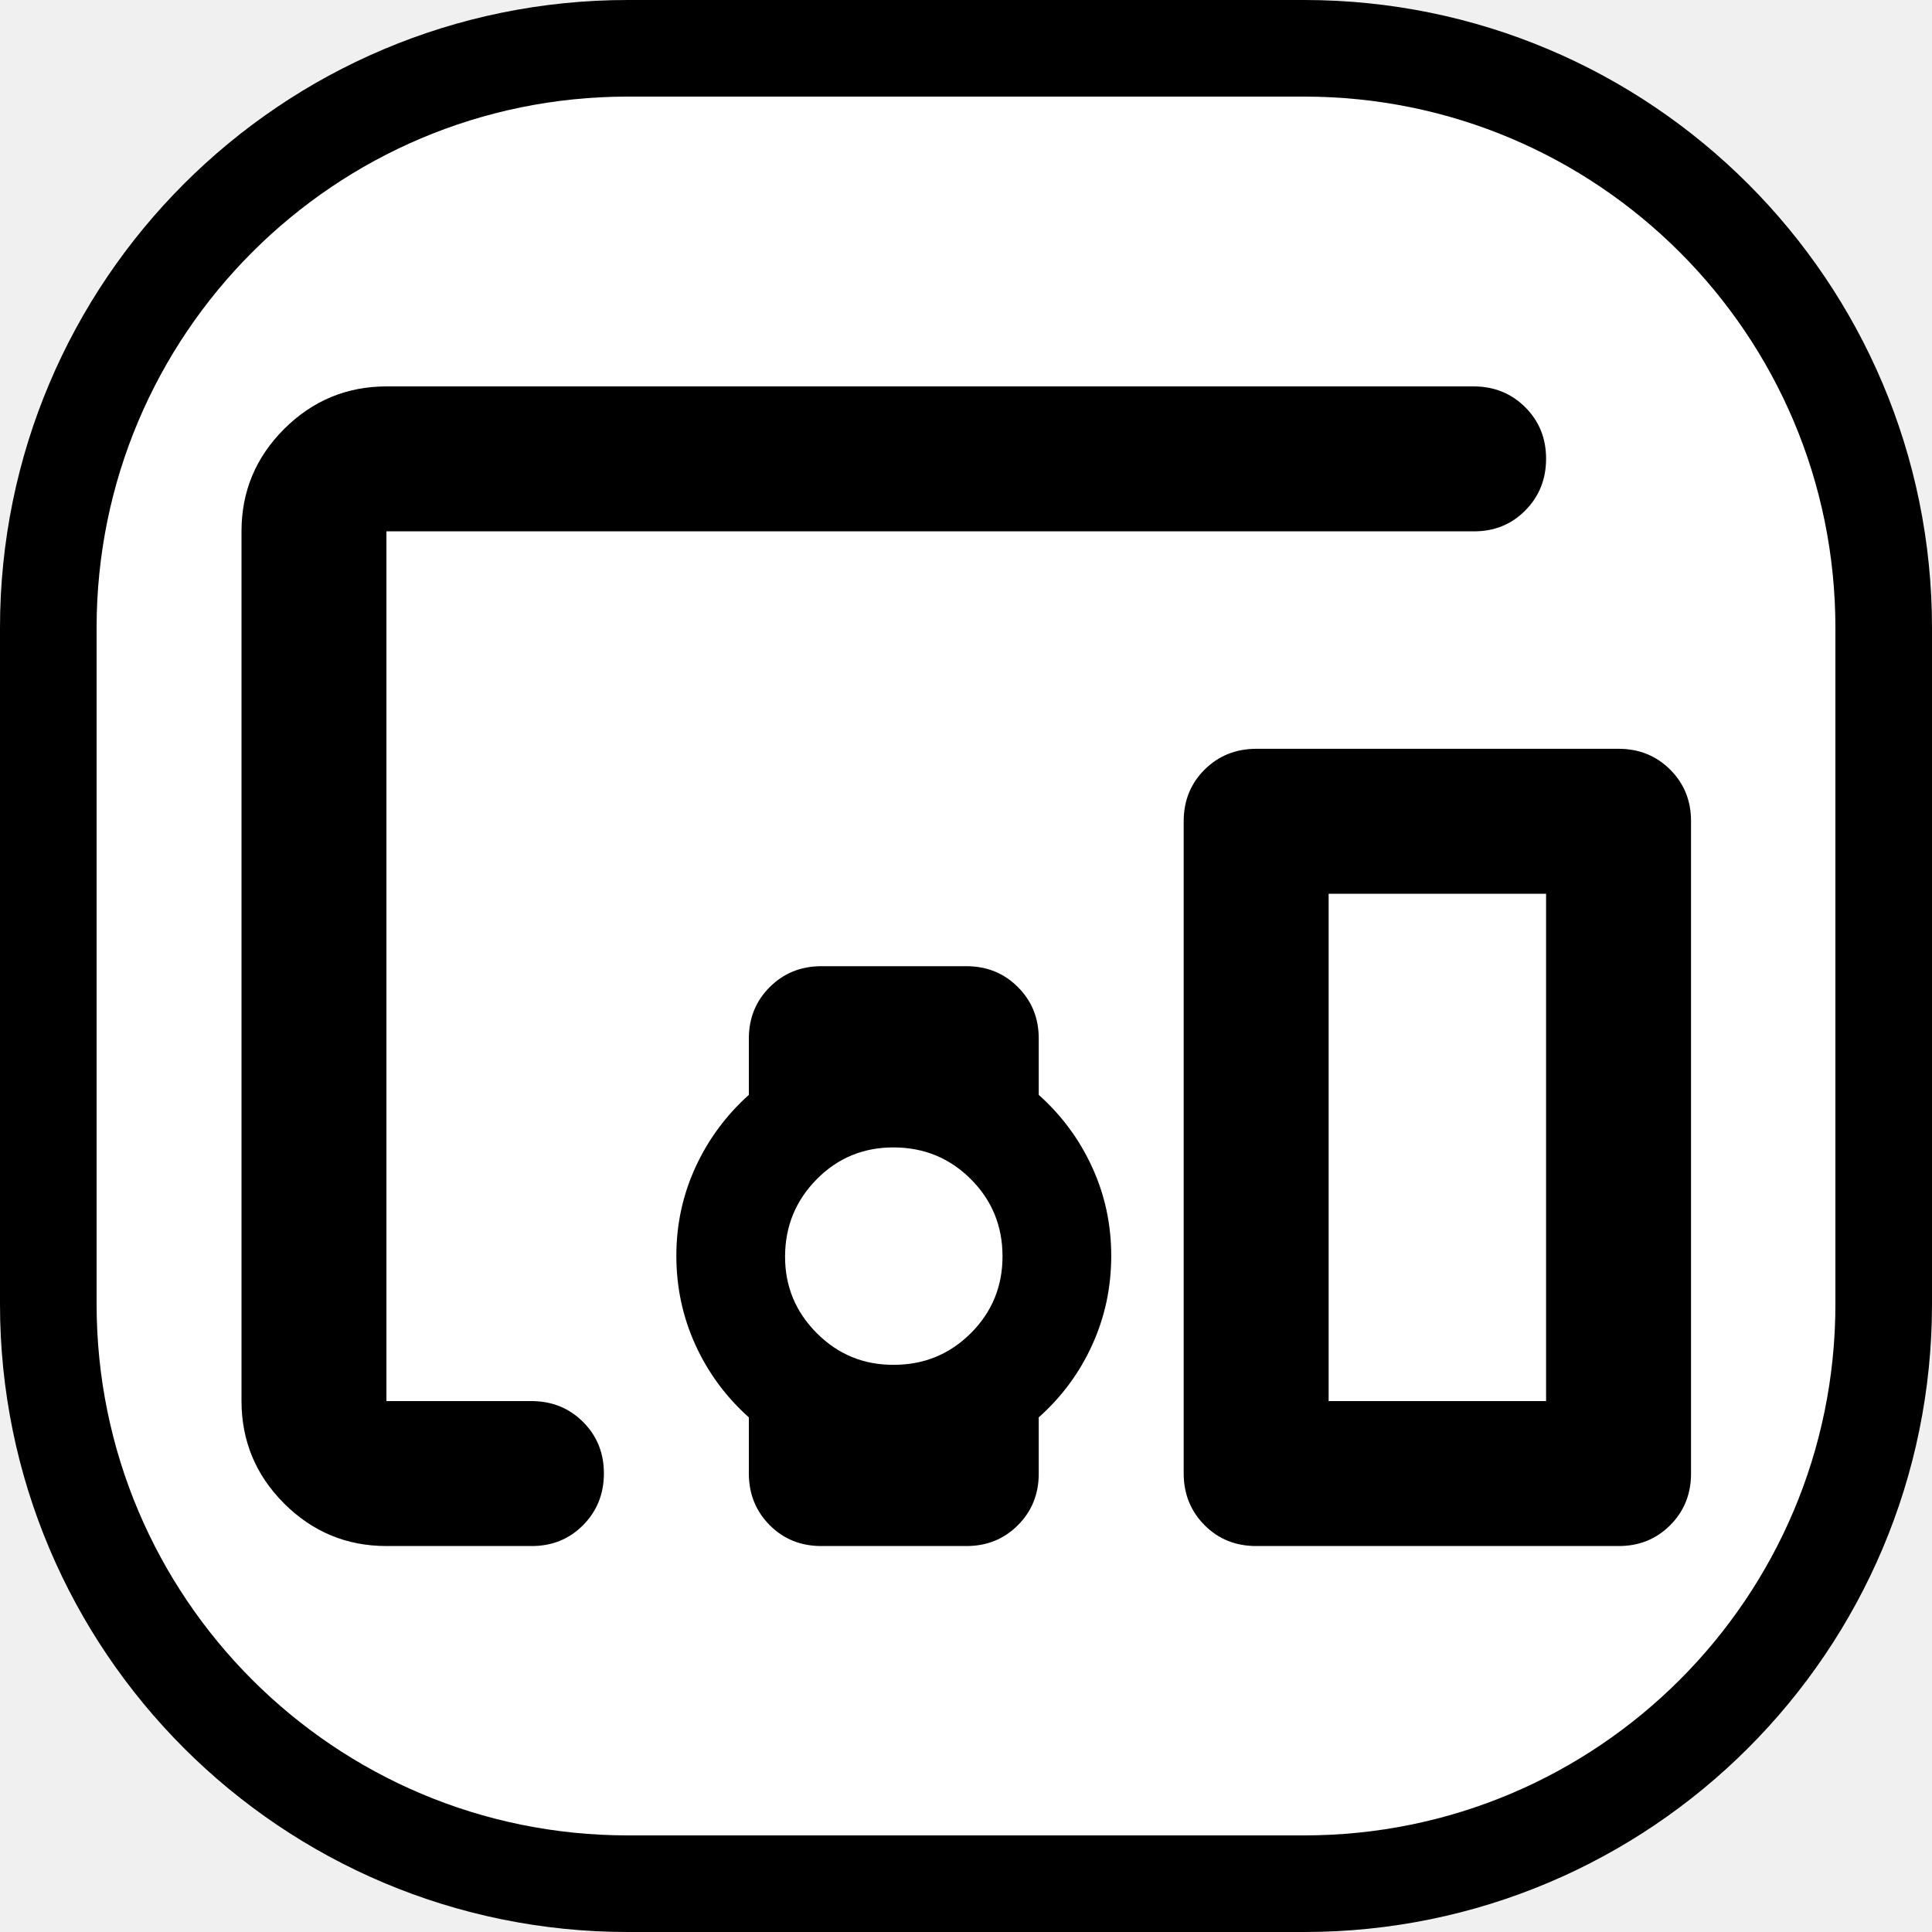
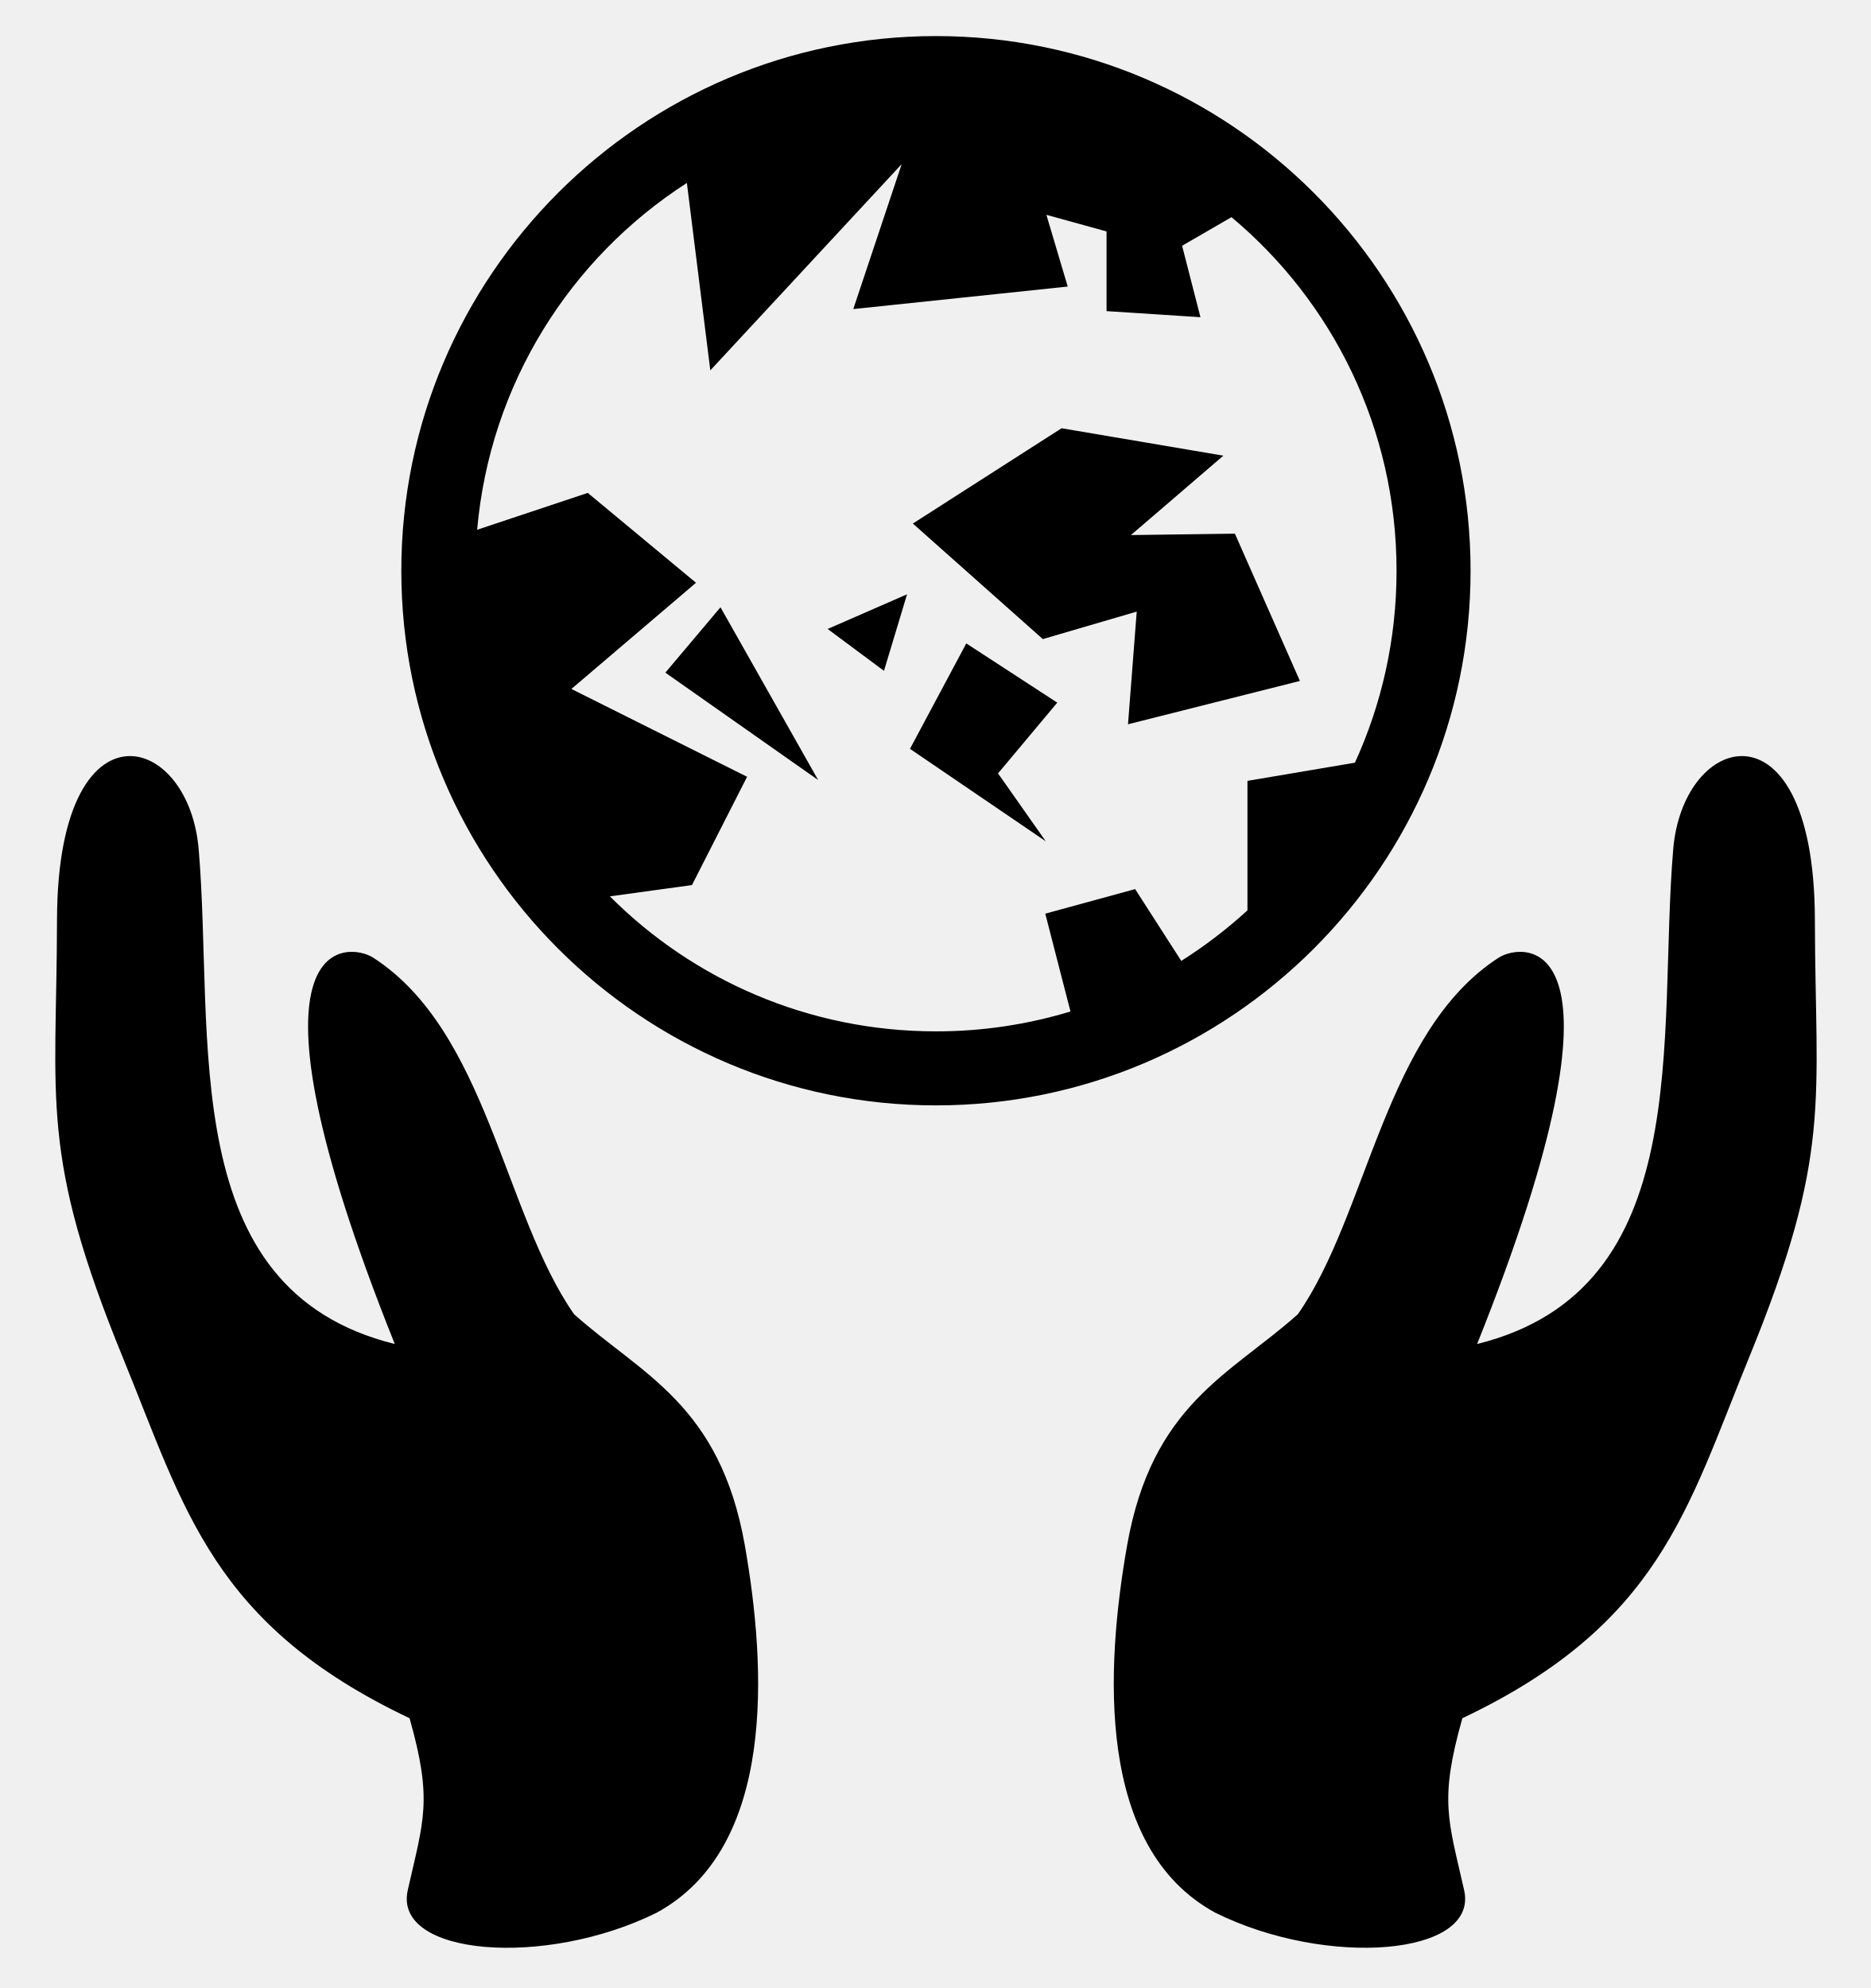
- <svg xmlns="http://www.w3.org/2000/svg" width="40" height="40" viewBox="0 0 40 40" fill="none">
-   <rect x="1" y="1" width="38" height="38" rx="12" fill="white" stroke="black" stroke-width="2" />
-   <path d="M8.001 32.009C7.176 32.009 6.47 31.715 5.882 31.128C5.295 30.541 5.001 29.834 5 29.008V11.001C5 10.176 5.294 9.47 5.882 8.882C6.471 8.295 7.177 8.001 8.001 8H30.509C30.934 8 31.291 8.144 31.579 8.432C31.867 8.72 32.011 9.076 32.01 9.501C32.009 9.925 31.865 10.281 31.578 10.57C31.291 10.86 30.934 11.003 30.509 11.001H8.001V29.008H11.002C11.427 29.008 11.784 29.152 12.072 29.44C12.36 29.728 12.504 30.084 12.503 30.508C12.502 30.932 12.358 31.289 12.071 31.578C11.784 31.867 11.427 32.011 11.002 32.009H8.001ZM18.505 28.257C19.13 28.257 19.662 28.039 20.1 27.602C20.538 27.165 20.757 26.633 20.756 26.007C20.755 25.38 20.536 24.849 20.1 24.413C19.664 23.977 19.132 23.758 18.505 23.756C17.878 23.754 17.346 23.973 16.911 24.413C16.476 24.853 16.257 25.384 16.254 26.007C16.251 26.629 16.47 27.16 16.911 27.602C17.352 28.043 17.884 28.261 18.505 28.257ZM33.511 32.009H26.008C25.582 32.009 25.226 31.865 24.939 31.577C24.652 31.288 24.508 30.932 24.507 30.508V17.003C24.507 16.578 24.651 16.222 24.939 15.935C25.227 15.648 25.584 15.504 26.008 15.503H33.511C33.936 15.503 34.292 15.647 34.58 15.935C34.868 16.223 35.012 16.579 35.011 17.003V30.508C35.011 30.933 34.867 31.29 34.579 31.578C34.291 31.866 33.935 32.01 33.511 32.009ZM27.508 29.008H32.01V18.504H27.508V29.008ZM15.504 30.508V29.345C15.029 28.92 14.66 28.42 14.398 27.845C14.136 27.27 14.004 26.657 14.003 26.007C14.002 25.356 14.134 24.744 14.398 24.168C14.662 23.593 15.031 23.093 15.504 22.668V21.505C15.504 21.08 15.648 20.724 15.936 20.437C16.224 20.149 16.58 20.005 17.004 20.004H20.006C20.431 20.004 20.787 20.148 21.075 20.437C21.363 20.725 21.507 21.081 21.506 21.505V22.668C21.981 23.093 22.35 23.593 22.613 24.168C22.877 24.744 23.008 25.356 23.007 26.007C23.006 26.657 22.875 27.27 22.613 27.845C22.352 28.42 21.983 28.92 21.506 29.345V30.508C21.506 30.933 21.362 31.29 21.074 31.578C20.786 31.866 20.43 32.01 20.006 32.009H17.004C16.579 32.009 16.223 31.865 15.936 31.577C15.649 31.288 15.505 30.932 15.504 30.508Z" fill="black" />
+ <svg xmlns="http://www.w3.org/2000/svg" width="32" height="34" viewBox="0 0 32 34" fill="none">
+   <path d="M16.008 0.617C10.966 0.617 6.864 4.719 6.864 9.761C6.864 14.804 10.966 18.905 16.008 18.905C21.051 18.905 25.152 14.804 25.152 9.761C25.152 4.719 21.051 0.617 16.008 0.617ZM15.422 2.807L14.594 5.286L18.262 4.901L17.897 3.674L18.926 3.958V5.321L20.532 5.425L20.218 4.203L21.063 3.714C22.79 5.158 23.886 7.329 23.886 9.761C23.886 10.934 23.631 12.045 23.174 13.044L21.336 13.355V15.569C20.985 15.891 20.606 16.18 20.204 16.434L19.415 15.206L17.878 15.626L18.309 17.299C17.563 17.525 16.788 17.64 16.008 17.639C13.827 17.639 11.856 16.757 10.431 15.33L11.835 15.137L12.778 13.285L9.773 11.783L11.904 9.967L10.053 8.43L8.161 9.06C8.38 6.567 9.755 4.411 11.748 3.129L12.149 6.334L15.422 2.807ZM18.157 7.324L15.613 8.954L17.836 10.93L19.442 10.46L19.293 12.387L22.233 11.646L21.121 9.127L19.343 9.151L20.924 7.793L18.157 7.324H18.157ZM15.514 10.164L14.156 10.757L15.119 11.473L15.514 10.164ZM12.323 10.386L11.38 11.504L13.993 13.34L12.323 10.386ZM16.527 11.004L15.564 12.807L17.886 14.388L17.07 13.227L18.083 12.017L16.527 11.004ZM2.234 12.931C1.614 12.921 0.979 13.711 0.975 15.736C0.97 18.842 0.669 19.718 2.106 23.23C3.16 25.806 3.632 27.786 7.005 29.386C7.404 30.794 7.245 31.125 6.974 32.328C6.721 33.452 9.325 33.659 11.232 32.712C13.278 31.596 13.106 28.523 12.741 26.439C12.316 24.016 10.978 23.512 9.819 22.477C8.615 20.755 8.335 17.637 6.382 16.378C5.974 16.116 3.894 15.849 6.752 22.986C2.984 22.053 3.671 17.727 3.398 14.524C3.317 13.57 2.781 12.939 2.234 12.931V12.931ZM29.782 12.931C29.235 12.939 28.699 13.57 28.618 14.524C28.346 17.727 29.032 22.053 25.264 22.986C28.122 15.849 26.042 16.116 25.634 16.378C23.682 17.637 23.402 20.755 22.198 22.477C21.038 23.512 19.701 24.016 19.276 26.439C18.91 28.523 18.738 31.596 20.785 32.712C22.692 33.658 25.295 33.452 25.042 32.328C24.771 31.125 24.612 30.794 25.012 29.386C28.384 27.786 28.857 25.806 29.91 23.23C31.348 19.718 31.047 18.842 31.041 15.736C31.038 13.711 30.403 12.921 29.782 12.931Z" fill="black" />
</svg>
